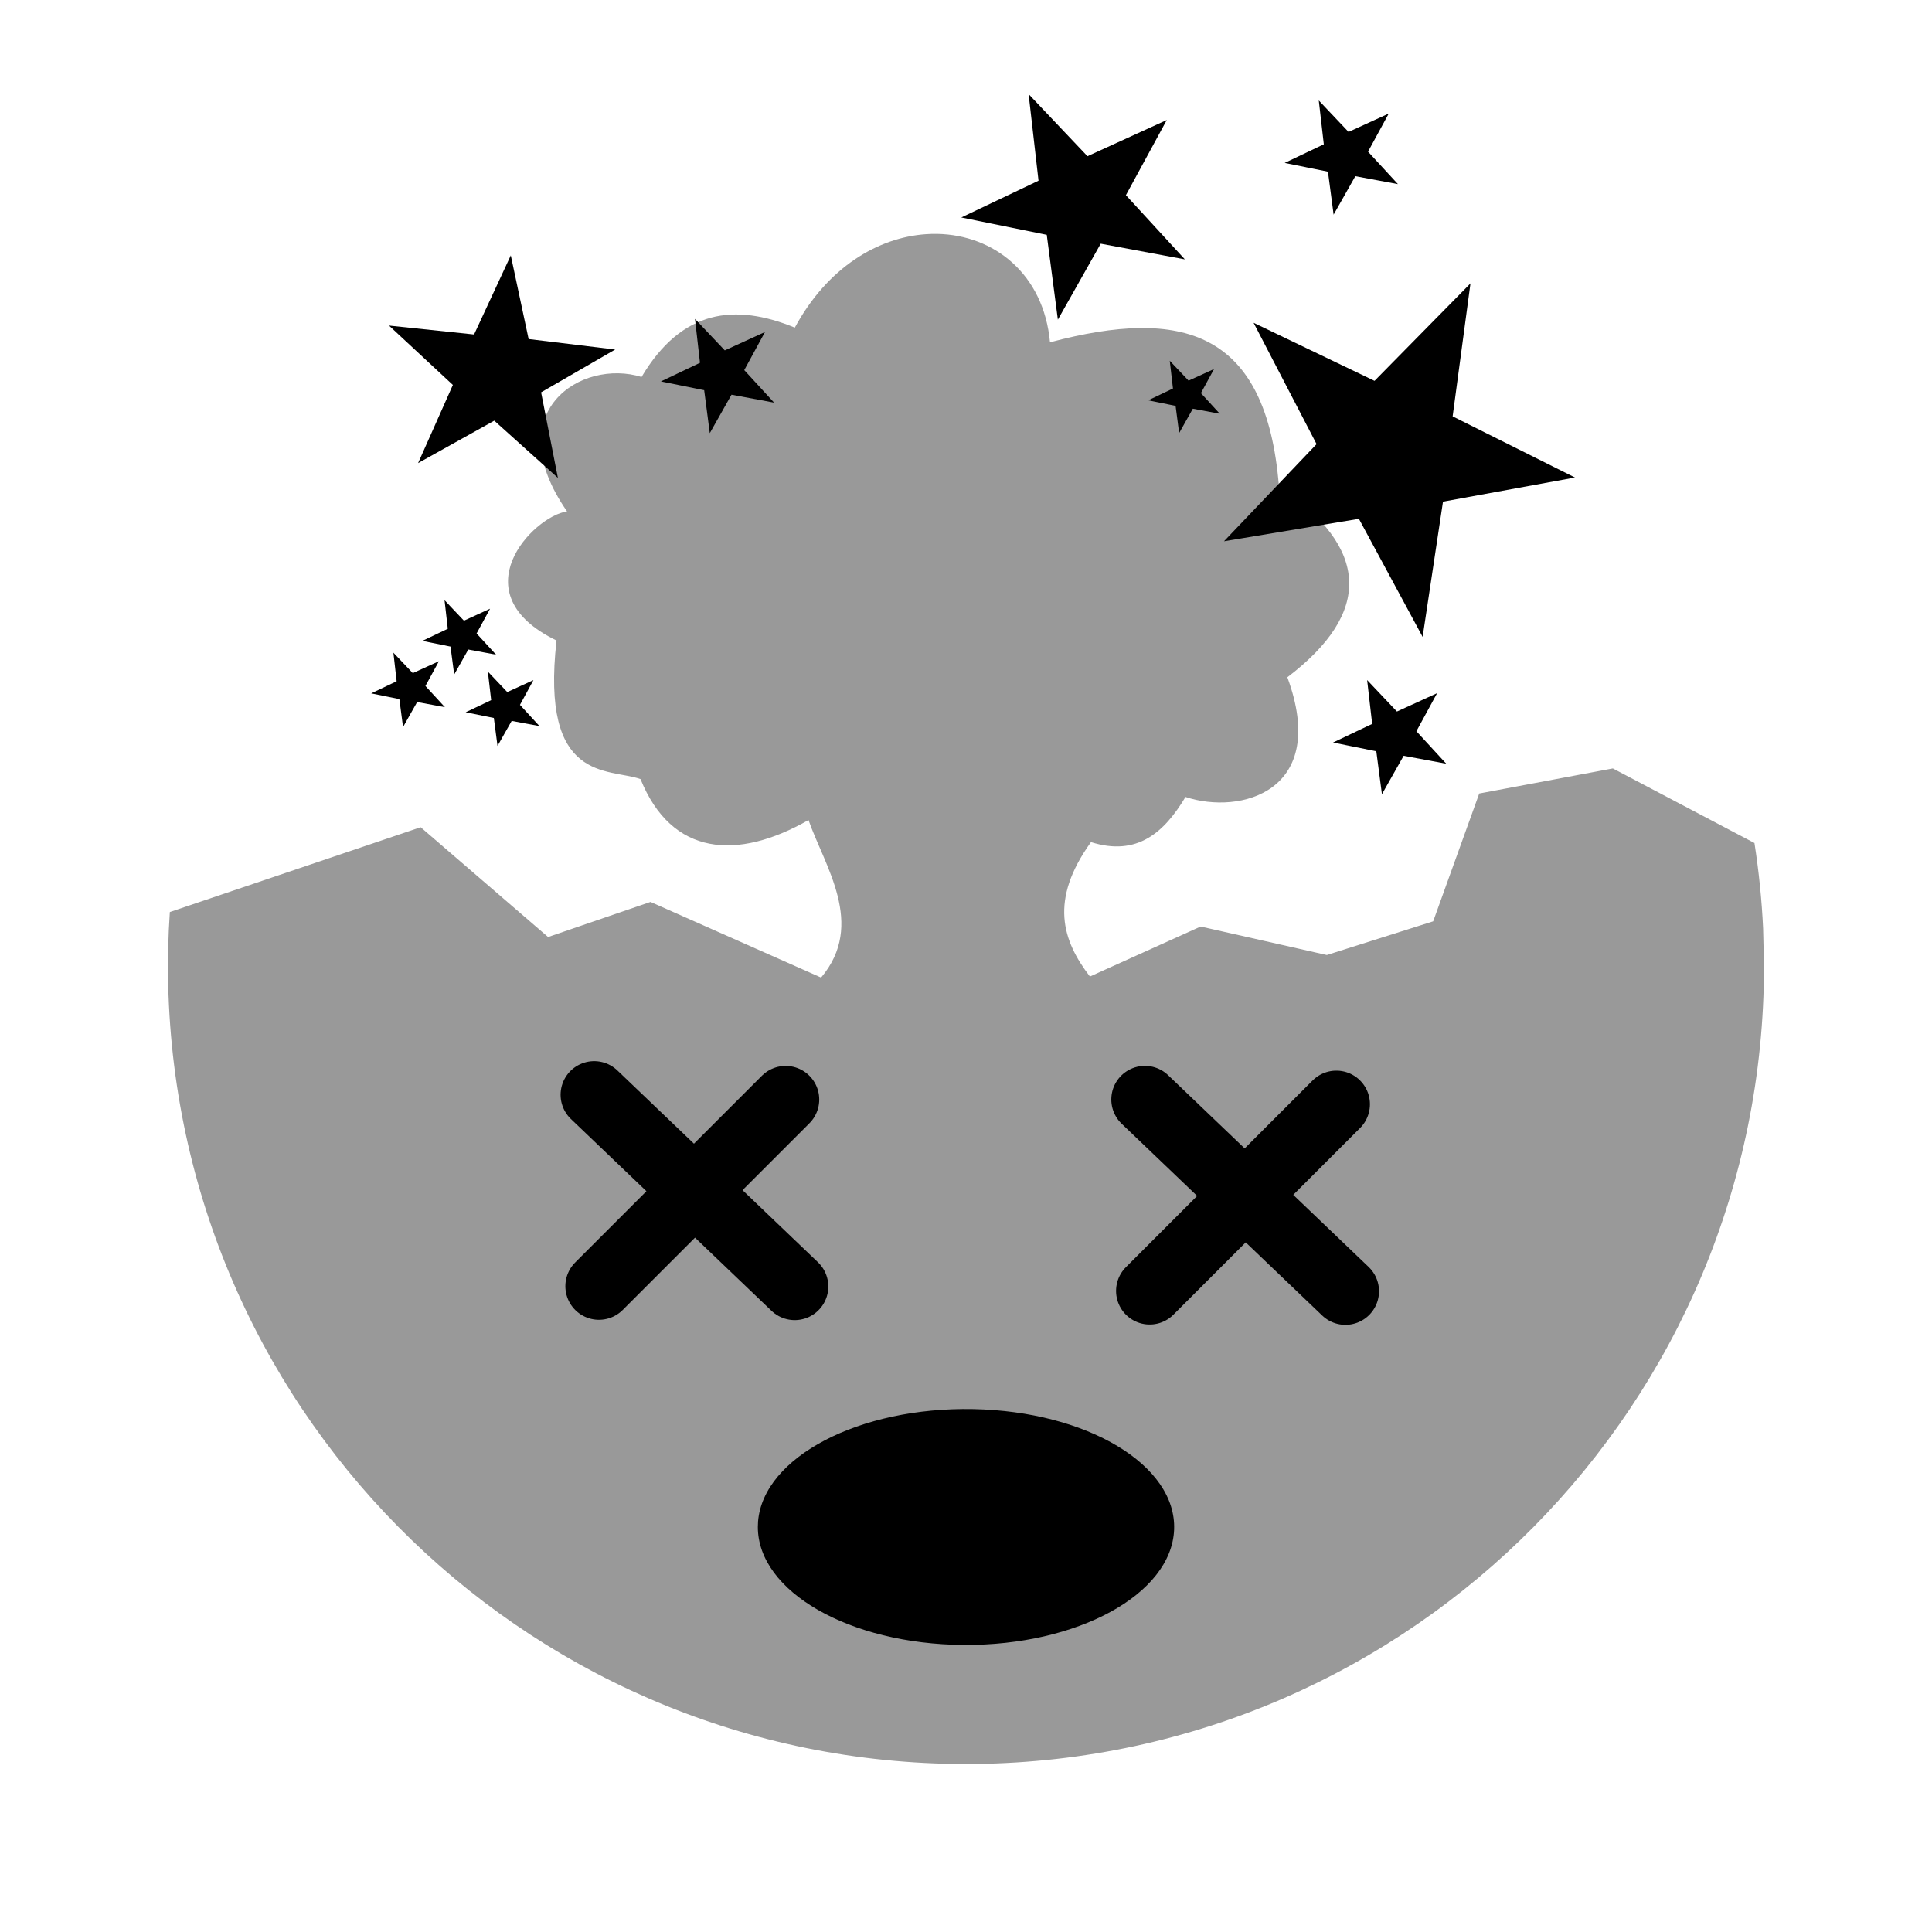
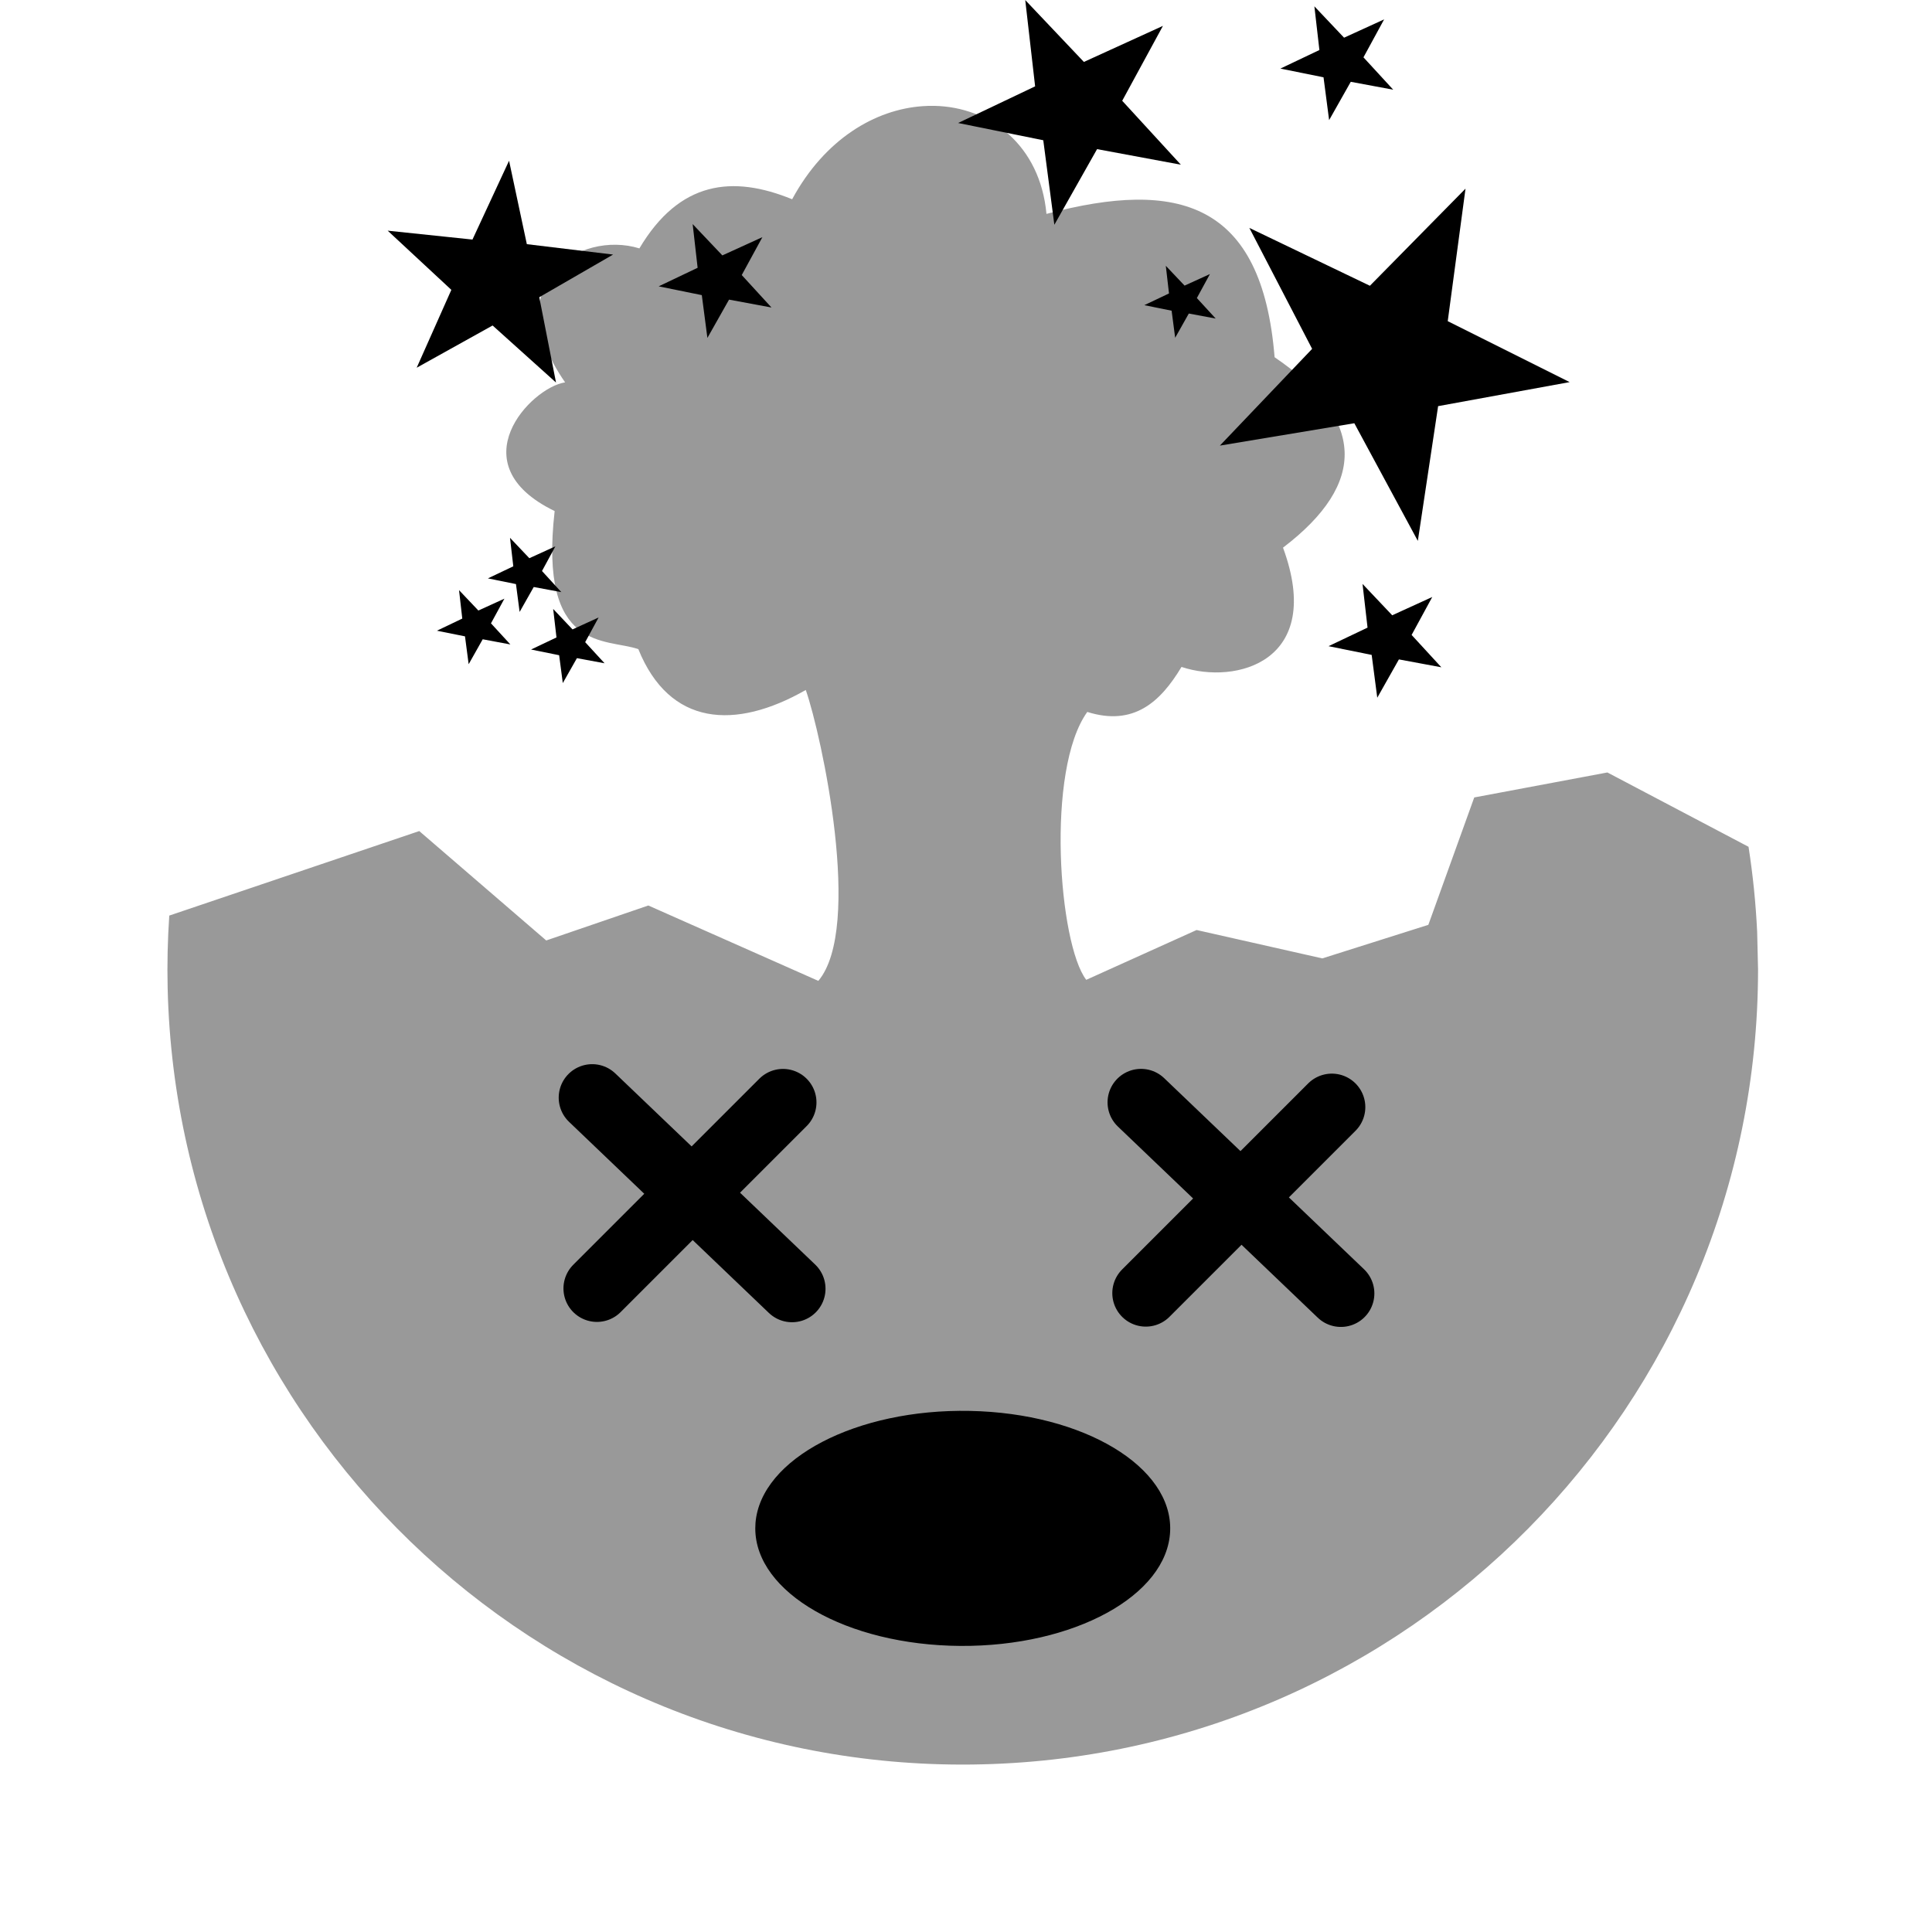
- <svg xmlns="http://www.w3.org/2000/svg" width="115" height="115" viewBox="0 0 30.427 30.427" version="1.1" id="svg1" xml:space="preserve">
+ <svg xmlns="http://www.w3.org/2000/svg" width="115" height="115.4" viewBox="0 0 30.427 30.533" version="1.1" id="svg1" xml:space="preserve">
  <defs id="defs1" />
-   <g id="g9" style="display:inline">
+   <g id="g9" style="display:inline" transform="translate(0,0.1058668)">
    <rect style="opacity:1;fill:#000000;fill-opacity:0;stroke:none;stroke-width:41.832;stroke-linecap:round;stroke-linejoin:round" id="rect9" width="30.427" height="30.427" x="-1.7763568e-15" y="-1.7763568e-15" />
    <g id="g60" style="display:inline" transform="matrix(0.8260869,0,0,0.8260869,2.645833,2.645833)">
-       <path id="path65" style="display:inline;opacity:0.4;fill:#000000;stroke-width:1.408;stroke-miterlimit:0" d="m 14.665,1.256 c -0.072,-0.001 -0.145,5.672e-4 -0.218,0.006 -0.908,0.063 -1.873,0.628 -2.497,1.781 C 10.811,2.577 9.795,2.692 9.028,3.984 7.884,3.629 6.285,4.64 7.607,6.546 6.954,6.643 5.551,8.11 7.407,9.008 7.099,11.731 8.394,11.435 9.008,11.65 c 0.595,1.471 1.848,1.554 3.203,0.781 0.304,0.874 1.097,1.987 0.24,3.003 L 9.199,13.992 7.246,14.661 4.817,12.568 0.035,14.185 A 15.214,15.214 0 0 0 0.004,15.571 15.214,15.214 0 0 0 15.392,30.426 15.214,15.214 0 0 0 30.427,15.214 l -0.017,-0.716 a 15.214,15.214 0 0 0 -0.165,-1.629 l -2.7,-1.422 -2.547,0.478 -0.878,2.437 -2.028,0.642 -2.405,-0.543 -2.111,0.953 c -0.526,-0.684 -0.778,-1.455 0.02,-2.562 0.883,0.277 1.396,-0.184 1.802,-0.861 1.046,0.348 2.743,-0.105 1.942,-2.282 C 22.961,8.475 22.914,7.246 21.179,6.065 20.939,3.099 19.34,2.652 16.815,3.323 16.694,2.016 15.745,1.277 14.665,1.256 Z" />
+       <path id="path65" style="display:inline;opacity:0.4;fill:#000000;stroke-width:1.408;stroke-miterlimit:0" d="m 14.665,-1.306 c -0.072,-0.001 -0.145,5.672e-4 -0.218,0.006 -0.908,0.063 -1.873,0.628 -2.497,1.781 C 10.811,0.015 9.795,0.13 9.028,1.421 7.884,1.067 6.285,2.078 7.607,3.984 6.954,4.081 5.551,5.548 7.407,6.446 7.099,9.169 8.394,8.873 9.008,9.088 c 0.595,1.471 1.848,1.554 3.203,0.781 0.304,0.874 1.097,4.549 0.24,5.565 L 9.199,13.992 7.246,14.661 4.817,12.568 0.035,14.185 c -0.031,0.462 -0.042,0.924 -0.031,1.387 0.196,8.33 7.056,14.952 15.388,14.854 8.332,-0.098 15.035,-6.88 15.035,-15.212 l -0.017,-0.716 c -0.026,-0.546 -0.081,-1.089 -0.165,-1.629 l -2.7,-1.422 -2.547,0.478 -0.878,2.437 -2.028,0.642 -2.405,-0.543 -2.111,0.953 c -0.526,-0.684 -0.778,-4.017 0.02,-5.125 0.883,0.277 1.396,-0.184 1.802,-0.861 1.046,0.348 2.743,-0.105 1.942,-2.282 C 22.961,5.912 22.914,4.683 21.179,3.503 20.939,0.536 19.34,0.09 16.815,0.761 16.694,-0.546 15.745,-1.286 14.665,-1.306 Z" />
      <path id="path60" style="display:inline;opacity:1;fill:none;stroke:#000000;stroke-width:1.281;stroke-linecap:round;stroke-linejoin:round;stroke-miterlimit:0;stroke-dasharray:none;stroke-opacity:1" d="m 22.447,21.414 -3.823,-3.656 m 3.65,0.091 -3.559,3.559" />
      <path id="path61" style="display:inline;opacity:1;fill:none;stroke:#000000;stroke-width:1.281;stroke-linecap:round;stroke-linejoin:round;stroke-miterlimit:0;stroke-dasharray:none;stroke-opacity:1" d="M 11.948,21.324 8.125,17.668 m 3.65,0.091 -3.559,3.559" />
      <path style="display:inline;fill:#000000;fill-opacity:1;stroke:none;stroke-width:2.474;stroke-linecap:round;stroke-linejoin:round;stroke-miterlimit:0;stroke-dasharray:none;stroke-opacity:1" id="path57-2" d="m -11.245,25.908 a 3.969,2.249 0 0 1 -3.922,2.249 3.969,2.249 0 0 1 -4.014,-2.196 3.969,2.249 0 0 1 3.828,-2.3 3.969,2.249 0 0 1 4.104,2.142" transform="scale(-1,1)" />
-       <path id="path11-5" style="display:inline;stroke-width:0.129;stroke-linecap:round;stroke-linejoin:round;stroke-miterlimit:0" d="M 7.433,5.908 6.22,4.817 4.768,5.626 5.431,4.136 4.213,3.004 5.835,3.174 6.535,1.666 6.875,3.261 8.525,3.461 7.113,4.277 Z M 19.386,1.742 17.782,1.443 16.965,2.891 16.753,1.274 15.124,0.943 16.596,0.242 16.407,-1.409 l 1.122,1.184 1.512,-0.69 -0.779,1.433 z M 5.279,10.279 4.75,10.181 4.481,10.658 4.411,10.125 3.874,10.016 4.359,9.785 4.297,9.24 4.667,9.63 5.165,9.403 4.908,9.875 Z m 1.802,0.36 L 6.552,10.541 6.282,11.018 6.212,10.485 5.675,10.376 6.161,10.145 6.098,9.601 6.468,9.991 6.967,9.763 6.71,10.235 Z M 6.254,9.278 5.725,9.18 5.456,9.657 5.386,9.124 4.849,9.015 5.334,8.784 5.272,8.239 5.642,8.63 6.14,8.402 5.883,8.874 Z M 26.823,5.901 24.307,6.361 23.919,8.939 22.704,6.688 20.132,7.116 21.897,5.264 20.696,2.951 23.002,4.058 24.831,2.2 24.491,4.735 Z M 20.052,4.685 19.538,4.589 19.277,5.053 19.209,4.535 18.687,4.429 19.159,4.204 19.098,3.675 19.457,4.054 19.942,3.833 19.692,4.292 Z m 4.317,6.672 -0.812,-0.151 -0.414,0.733 -0.107,-0.819 -0.825,-0.167 0.746,-0.355 -0.096,-0.836 0.568,0.6 0.766,-0.35 -0.395,0.726 z M 23.448,0.307 22.636,0.156 22.222,0.889 22.114,0.07 l -0.825,-0.167 0.746,-0.355 -0.096,-0.836 0.568,0.6 0.766,-0.35 -0.395,0.726 z M 11.555,4.473 10.743,4.322 10.329,5.055 10.222,4.236 9.397,4.069 10.142,3.714 10.047,2.877 10.615,3.477 11.381,3.127 10.986,3.853 Z" />
+       <path id="path11-5" style="display:inline;stroke-width:0.129;stroke-linecap:round;stroke-linejoin:round;stroke-miterlimit:0" d="M 7.433,3.987 6.22,2.896 4.768,3.704 5.431,2.214 4.213,1.082 5.835,1.252 6.535,-0.256 6.875,1.34 8.525,1.539 7.113,2.355 Z m 11.953,-4.167 -1.603,-0.298 -0.817,1.447 -0.212,-1.617 -1.629,-0.33 1.473,-0.701 -0.189,-1.651 1.122,1.184 1.512,-0.69 -0.779,1.433 z M 6.56,8.998 6.031,8.899 5.762,9.376 5.692,8.843 5.155,8.735 5.64,8.503 5.578,7.959 5.948,8.349 6.446,8.122 6.189,8.594 Z m 1.802,0.36 L 7.833,9.26 7.563,9.737 7.493,9.204 6.956,9.095 7.442,8.864 7.379,8.319 7.749,8.71 8.248,8.482 7.991,8.954 Z M 7.535,7.997 7.007,7.899 6.737,8.376 6.667,7.843 6.13,7.734 6.616,7.503 6.553,6.958 6.923,7.348 7.421,7.121 7.165,7.593 Z M 26.823,3.979 24.307,4.439 23.919,7.017 22.704,4.766 20.132,5.194 21.897,3.343 20.696,1.029 23.002,2.136 24.831,0.278 24.491,2.813 Z M 20.052,2.763 19.538,2.667 19.277,3.131 19.209,2.613 18.687,2.507 19.159,2.283 19.098,1.754 19.457,2.133 19.942,1.912 19.692,2.371 Z m 4.317,6.672 -0.812,-0.151 -0.414,0.733 -0.107,-0.819 -0.825,-0.167 0.746,-0.355 -0.096,-0.836 0.568,0.6 0.766,-0.35 -0.395,0.726 z m -0.921,-11.05 -0.812,-0.151 -0.414,0.733 -0.107,-0.819 -0.825,-0.167 0.746,-0.355 -0.096,-0.836 0.568,0.6 0.766,-0.35 -0.395,0.726 z M 11.555,2.552 10.743,2.401 10.329,3.134 10.222,2.315 9.397,2.147 10.142,1.792 10.047,0.956 10.615,1.555 11.381,1.206 10.986,1.931 Z" />
    </g>
  </g>
</svg>
